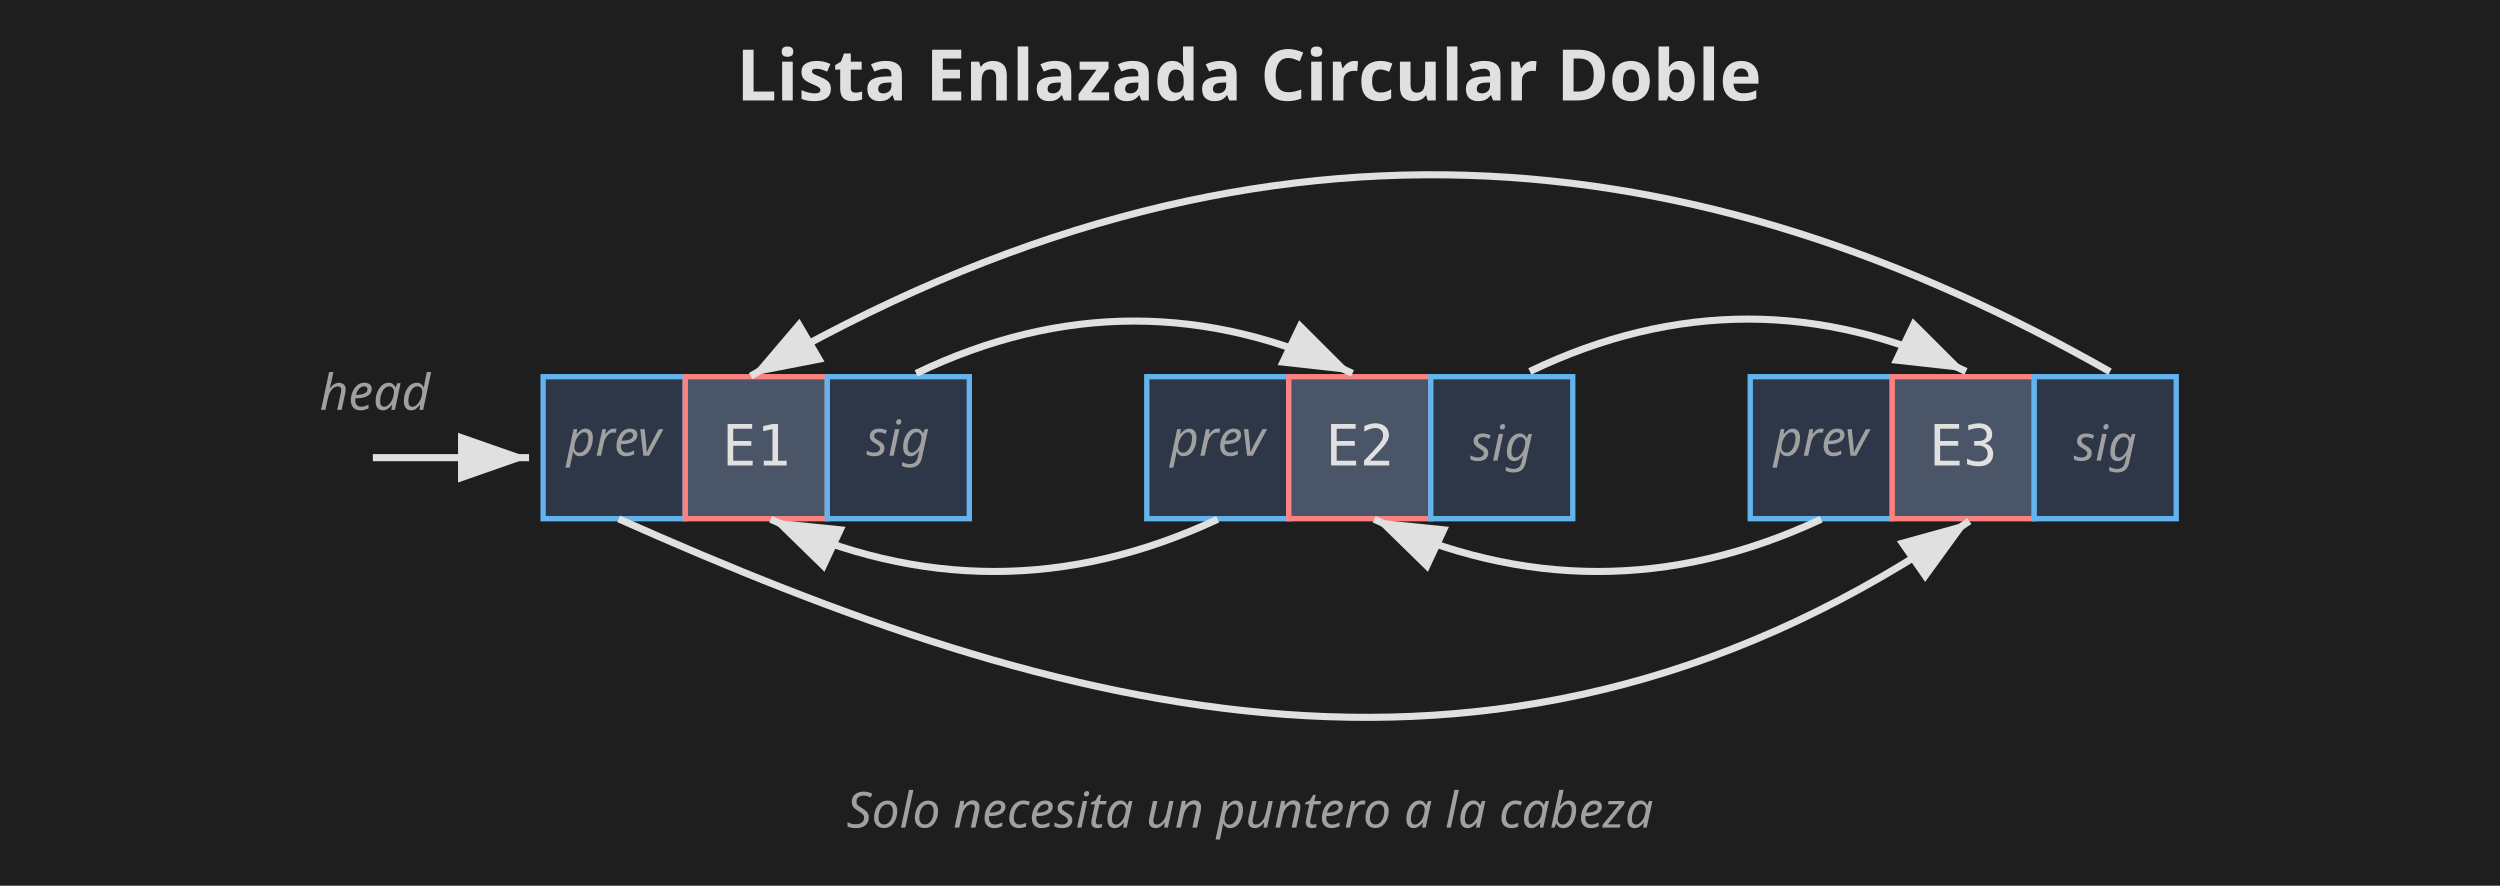
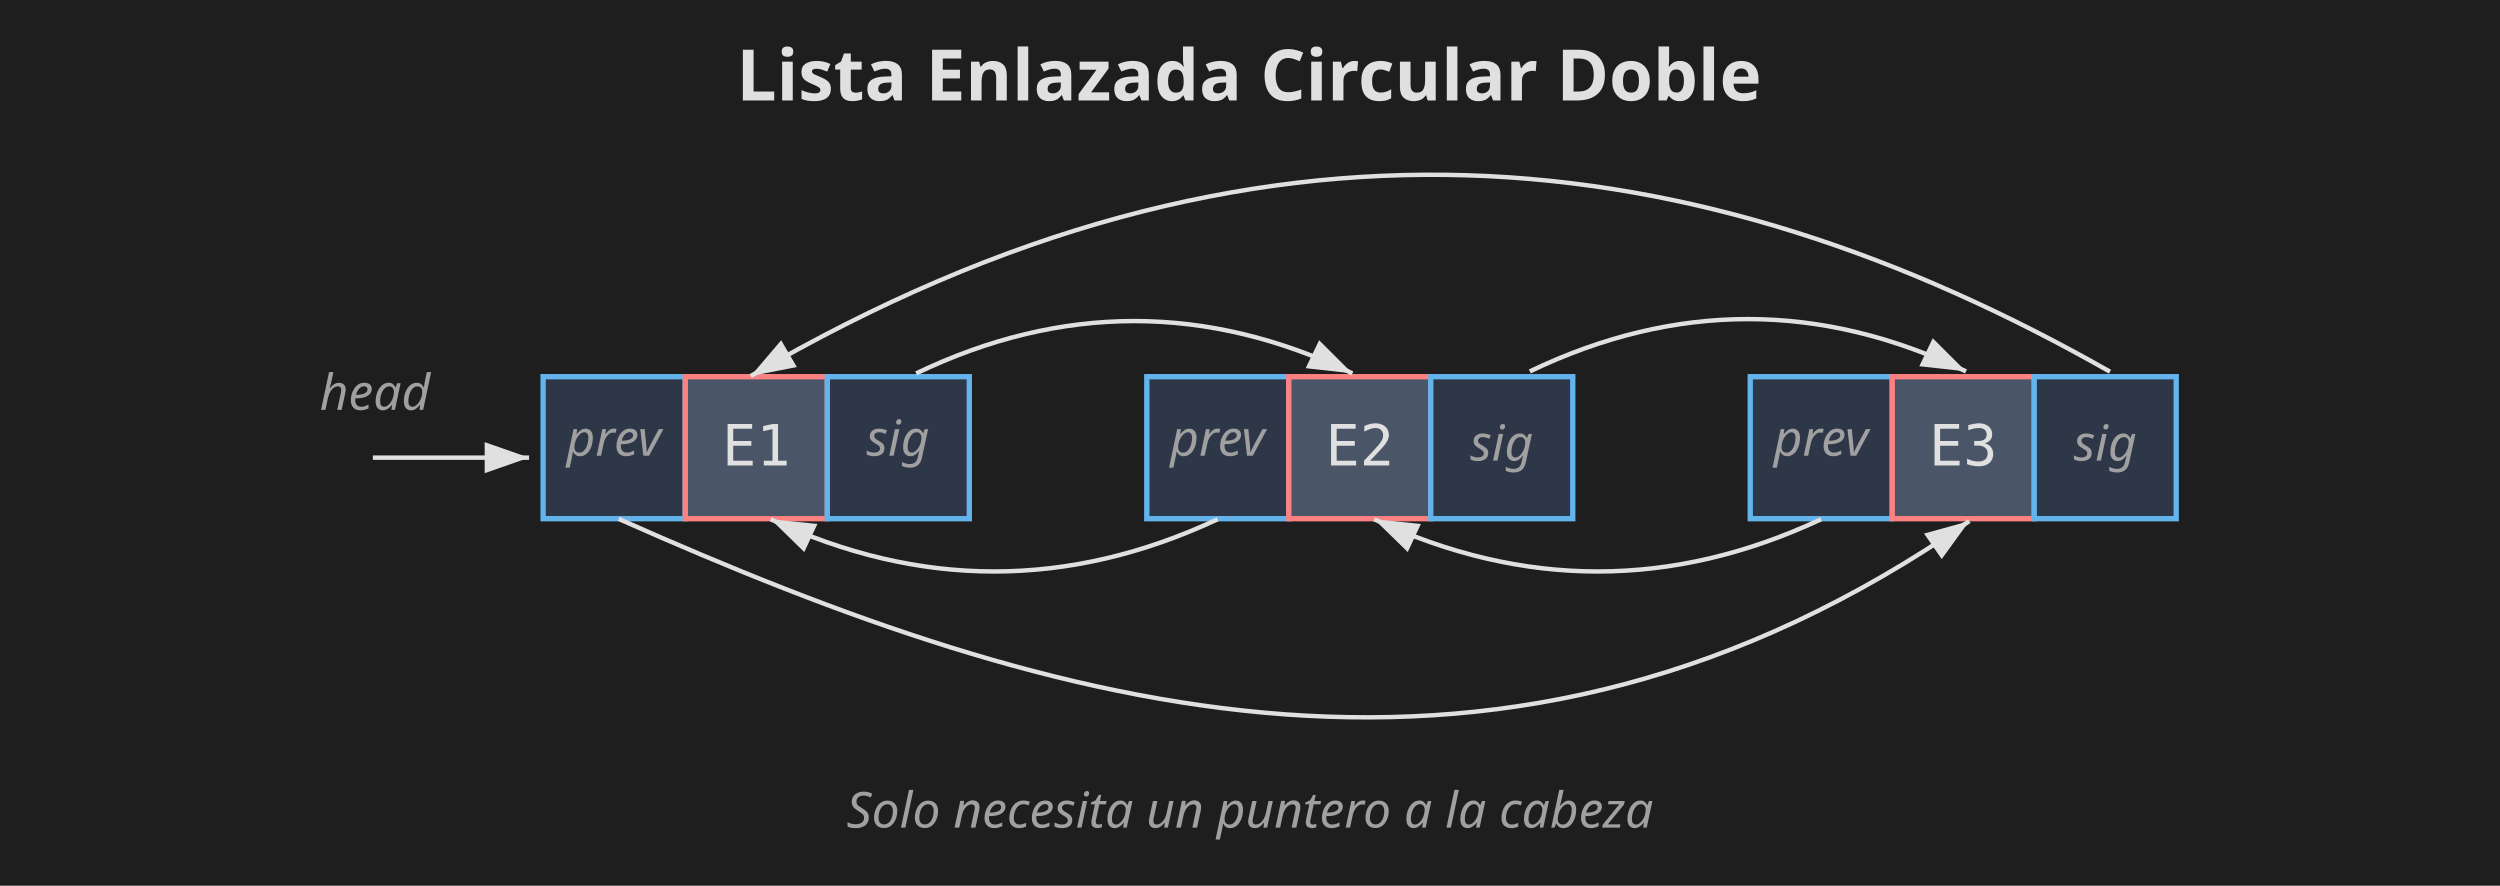
<svg xmlns="http://www.w3.org/2000/svg" viewBox="0 0 704.268 249.512" width="704.268" height="249.512" version="1.1" id="svg16">
  <rect width="704.268" height="249.512" fill="#1e1e1e" id="rect1" x="0" y="0" style="stroke-width:0.906" />
  <defs id="defs1">
    <style id="style1">
      .title { font-family: ui-sans-serif, system-ui, sans-serif; font-size: 20px; text-anchor: middle; font-weight: bold; fill: #e0e0e0; }
      .code { font-family: menlo, consola, 'DejaVu Sans Mono'; font-size: 16px; text-anchor: middle; fill: #e0e0e0; }
-       .arrow { stroke: #e0e0e0; stroke-width: 2; fill: none; marker-end: url(#arrowhead); }
+       .arrow { stroke: #e0e0e0; stroke-width: 1.25; fill: none; marker-end: url(#arrowhead); }
      .dashed-arrow { stroke: #e0e0e0; stroke-width: 1.5; stroke-dasharray: 5,4; fill: none; marker-end: url(#arrowhead); }
      .cell-prev { fill: #2d3748; stroke: #63b3ed; stroke-width: 1.5; }
      .cell-data { fill: #4a5568; stroke: #fc8181; stroke-width: 1.5; }
      .cell-next { fill: #2d3748; stroke: #63b3ed; stroke-width: 1.5; }
      .head-label { font-family: ui-sans-serif, system-ui, sans-serif; font-size: 14px; text-anchor: middle; font-weight: bold; fill: #e0e0e0; }
      .cell-label { font-family: menlo, consola, 'DejaVu Sans Mono'; font-size: 16px; text-anchor: middle; fill: #e0e0e0; }
    </style>
    <marker id="arrowhead" markerWidth="10" markerHeight="7" refX="10" refY="3.5" orient="auto" viewBox="0 0 10 7" preserveAspectRatio="xMidYMid">
      <polygon points="10,3.5 0,7 0,0 " fill="#e0e0e0" id="polygon1" />
    </marker>
    <marker id="arrowhead-5" markerWidth="10" markerHeight="7" refX="10" refY="3.5" orient="auto" viewBox="0 0 10 7" preserveAspectRatio="xMidYMid">
      <polygon points="0,0 10,3.5 0,7 " fill="#e0e0e0" id="polygon1-4" />
    </marker>
    <marker id="arrowhead-9" markerWidth="10" markerHeight="7" refX="10" refY="3.5" orient="auto">
      <polygon points="10,3.5 0,7 0,0 " fill="#e0e0e0" id="polygon1-2" />
    </marker>
    <marker id="arrowhead-2" markerWidth="10" markerHeight="7" refX="10" refY="3.5" orient="auto">
      <polygon points="10,3.5 0,7 0,0 " fill="#e0e0e0" id="polygon1-6" />
    </marker>
    <marker id="arrowhead-2-2" markerWidth="10" markerHeight="7" refX="10" refY="3.5" orient="auto">
      <polygon points="0,7 0,0 10,3.5 " fill="#e0e0e0" id="polygon1-6-0" />
    </marker>
    <marker id="marker2" markerWidth="10" markerHeight="7" refX="10" refY="3.5" orient="auto">
      <polygon points="0,0 10,3.5 0,7 " fill="#e0e0e0" id="polygon2" />
    </marker>
    <marker id="marker3" markerWidth="10" markerHeight="7" refX="10" refY="3.5" orient="auto">
      <polygon points="0,0 10,3.5 0,7 " fill="#e0e0e0" id="polygon3" />
    </marker>
    <marker id="arrowhead-7-9" markerWidth="10" markerHeight="7" refX="10" refY="3.5" orient="auto">
      <polygon points="0,7 0,0 10,3.5 " fill="#e0e0e0" id="polygon1-3-3" />
    </marker>
    <marker id="arrowhead-7-9-2" markerWidth="10" markerHeight="7" refX="10" refY="3.5" orient="auto">
      <polygon points="0,0 10,3.5 0,7 " fill="#e0e0e0" id="polygon1-3-3-0" />
    </marker>
    <marker id="arrowhead-5-5" markerWidth="10" markerHeight="7" refX="10" refY="3.5" orient="auto" viewBox="0 0 10 7" preserveAspectRatio="xMidYMid">
      <polygon points="10,3.5 0,7 0,0 " fill="#e0e0e0" id="polygon1-4-2" />
    </marker>
  </defs>
  <g id="g21" transform="translate(-6.813469,3.292397)">
    <text x="358.669" y="25" class="title" id="text1">Lista Enlazada Circular Doble</text>
    <text x="358.924" y="229.855" class="note" id="text2-9" style="font-style:italic;font-size:14px;font-family:ui-sans-serif, system-ui, sans-serif;text-anchor:middle;fill:#a0a0a0">Solo necesita un puntero a la cabeza</text>
    <g id="g20" transform="translate(0,-7.191154)">
      <rect x="159.813" y="110.019" width="40" height="40" class="cell-prev" id="rect3" style="fill:#2d3748;stroke:#63b3ed;stroke-width:1.5" />
      <text x="179.724" y="132.282" class="note" id="text2-9-7" style="font-style:italic;font-size:14px;font-family:ui-sans-serif, system-ui, sans-serif;text-anchor:middle;fill:#a0a0a0">prev</text>
      <text x="112.442" y="119.358" class="note" id="text2-9-7-1" style="font-style:italic;font-size:14px;font-family:ui-sans-serif, system-ui, sans-serif;text-anchor:middle;fill:#a0a0a0">head</text>
      <rect x="199.872" y="110.019" width="40" height="40" class="cell-data" id="rect4" style="fill:#4a5568;stroke:#fc8181;stroke-width:1.5" />
      <rect x="239.872" y="110.019" width="40" height="40" class="cell-next" id="rect5" style="fill:#2d3748;stroke:#63b3ed;stroke-width:1.5" />
      <text x="259.783" y="132.282" class="note" id="text2-9-7-6" style="font-style:italic;font-size:14px;font-family:ui-sans-serif, system-ui, sans-serif;text-anchor:middle;fill:#a0a0a0">sig</text>
      <text x="219.872" y="135.019" class="cell-label" id="text5" style="font-size:16px;font-family:menlo, consola, 'DejaVu Sans Mono';text-anchor:middle;fill:#e0e0e0">E1</text>
      <rect x="329.872" y="110.019" width="40" height="40" class="cell-prev" id="rect6" style="fill:#2d3748;stroke:#63b3ed;stroke-width:1.5" />
      <text x="349.783" y="132.282" class="note" id="text2-9-7-4" style="font-style:italic;font-size:14px;font-family:ui-sans-serif, system-ui, sans-serif;text-anchor:middle;fill:#a0a0a0">prev</text>
      <rect x="369.872" y="110.019" width="40" height="40" class="cell-data" id="rect7" style="fill:#4a5568;stroke:#fc8181;stroke-width:1.5" />
      <rect x="409.872" y="110.019" width="40" height="40" class="cell-next" id="rect8" style="fill:#2d3748;stroke:#63b3ed;stroke-width:1.5" />
      <text x="429.872" y="133.649" class="note" id="text2-9-7-6-0" style="font-style:italic;font-size:14px;font-family:ui-sans-serif, system-ui, sans-serif;text-anchor:middle;fill:#a0a0a0">sig</text>
      <text x="389.872" y="135.019" class="cell-label" id="text8" style="font-size:16px;font-family:menlo, consola, 'DejaVu Sans Mono';text-anchor:middle;fill:#e0e0e0">E2</text>
      <rect x="499.872" y="110.019" width="40" height="40" class="cell-prev" id="rect9" style="fill:#2d3748;stroke:#63b3ed;stroke-width:1.5" />
      <text x="519.783" y="132.282" class="note" id="text2-9-7-4-0" style="font-style:italic;font-size:14px;font-family:ui-sans-serif, system-ui, sans-serif;text-anchor:middle;fill:#a0a0a0">prev</text>
      <rect x="539.872" y="110.019" width="40" height="40" class="cell-data" id="rect10" style="fill:#4a5568;stroke:#fc8181;stroke-width:1.5" />
      <rect x="579.872" y="110.019" width="40" height="40" class="cell-next" id="rect11" style="fill:#2d3748;stroke:#63b3ed;stroke-width:1.5" />
      <text x="599.872" y="133.649" class="note" id="text2-9-7-6-0-3" style="font-style:italic;font-size:14px;font-family:ui-sans-serif, system-ui, sans-serif;text-anchor:middle;fill:#a0a0a0">sig</text>
      <text x="559.872" y="135.019" class="cell-label" id="text11" style="font-size:16px;font-family:menlo, consola, 'DejaVu Sans Mono';text-anchor:middle;fill:#e0e0e0">E3</text>
-       <line x1="111.848" y1="132.824" x2="155.848" y2="132.824" class="arrow" id="line11" style="fill:none;stroke:#e0e0e0;stroke-width:2;marker-end:url(#arrowhead-5)" />
-       <path d="m 349.849,150.17 q -62.965,29.438 -125.93,0" class="arrow" id="path15" style="fill:none;stroke:#e0e0e0;stroke-width:2;stroke-dasharray:none;marker-end:url(#arrowhead-5)" />
-       <path d="m 519.849,150.17 q -62.965,29.438 -125.93,0" class="arrow" id="path16" style="fill:none;stroke:#e0e0e0;stroke-width:2;stroke-dasharray:none;marker-end:url(#arrowhead-5)" />
-       <path d="m 437.766,108.53 q 61.442,-29.481 122.883,0" class="arrow" id="path15-1-9" style="fill:none;stroke:#e0e0e0;stroke-width:2;stroke-dasharray:none;marker-end:url(#arrowhead-7-9)" />
-       <path d="m 264.91,109.084 q 61.442,-29.481 122.883,0" class="arrow" id="path15-1-9-1" style="fill:none;stroke:#e0e0e0;stroke-width:2;stroke-dasharray:none;marker-end:url(#arrowhead-7-9-2)" />
-       <path style="fill:none;fill-rule:evenodd;stroke:#e0e0e0;stroke-width:2;stroke-linecap:butt;stroke-linejoin:miter;stroke-dasharray:none;stroke-opacity:1;marker-end:url(#arrowhead-5)" d="M 601.22,108.61 C 485.776,43.001 361.302,26.261 218.293,109.829" id="path18" />
-       <path style="fill:none;fill-rule:evenodd;stroke:#e0e0e0;stroke-width:2;stroke-linecap:butt;stroke-linejoin:miter;stroke-dasharray:none;stroke-opacity:1;marker-end:url(#arrowhead)" d="m 181.098,150.073 c 124.406,55.331 249.662,91.334 380.488,0.61" id="path19" />
+       <line x1="111.848" y1="132.824" x2="155.848" y2="132.824" class="arrow" id="line11" style="fill:none;stroke:#e0e0e0;stroke-width:1.25;marker-end:url(#arrowhead-5)" />
+       <path d="m 349.849,150.17 q -62.965,29.438 -125.93,0" class="arrow" id="path15" style="fill:none;stroke:#e0e0e0;stroke-width:1.25;stroke-dasharray:none;marker-end:url(#arrowhead-5)" />
+       <path d="m 519.849,150.17 q -62.965,29.438 -125.93,0" class="arrow" id="path16" style="fill:none;stroke:#e0e0e0;stroke-width:1.25;stroke-dasharray:none;marker-end:url(#arrowhead-5)" />
+       <path d="m 437.766,108.53 q 61.442,-29.481 122.883,0" class="arrow" id="path15-1-9" style="fill:none;stroke:#e0e0e0;stroke-width:1.25;stroke-dasharray:none;marker-end:url(#arrowhead-7-9)" />
+       <path d="m 264.91,109.084 q 61.442,-29.481 122.883,0" class="arrow" id="path15-1-9-1" style="fill:none;stroke:#e0e0e0;stroke-width:1.25;stroke-dasharray:none;marker-end:url(#arrowhead-7-9-2)" />
+       <path style="fill:none;fill-rule:evenodd;stroke:#e0e0e0;stroke-width:1.25;stroke-linecap:butt;stroke-linejoin:miter;stroke-dasharray:none;stroke-opacity:1;marker-end:url(#arrowhead-5)" d="M 601.22,108.61 C 485.776,43.001 361.302,26.261 218.293,109.829" id="path18" />
+       <path style="fill:none;fill-rule:evenodd;stroke:#e0e0e0;stroke-width:1.25;stroke-linecap:butt;stroke-linejoin:miter;stroke-dasharray:none;stroke-opacity:1;marker-end:url(#arrowhead)" d="m 181.098,150.073 c 124.406,55.331 249.662,91.334 380.488,0.61" id="path19" />
    </g>
  </g>
</svg>
